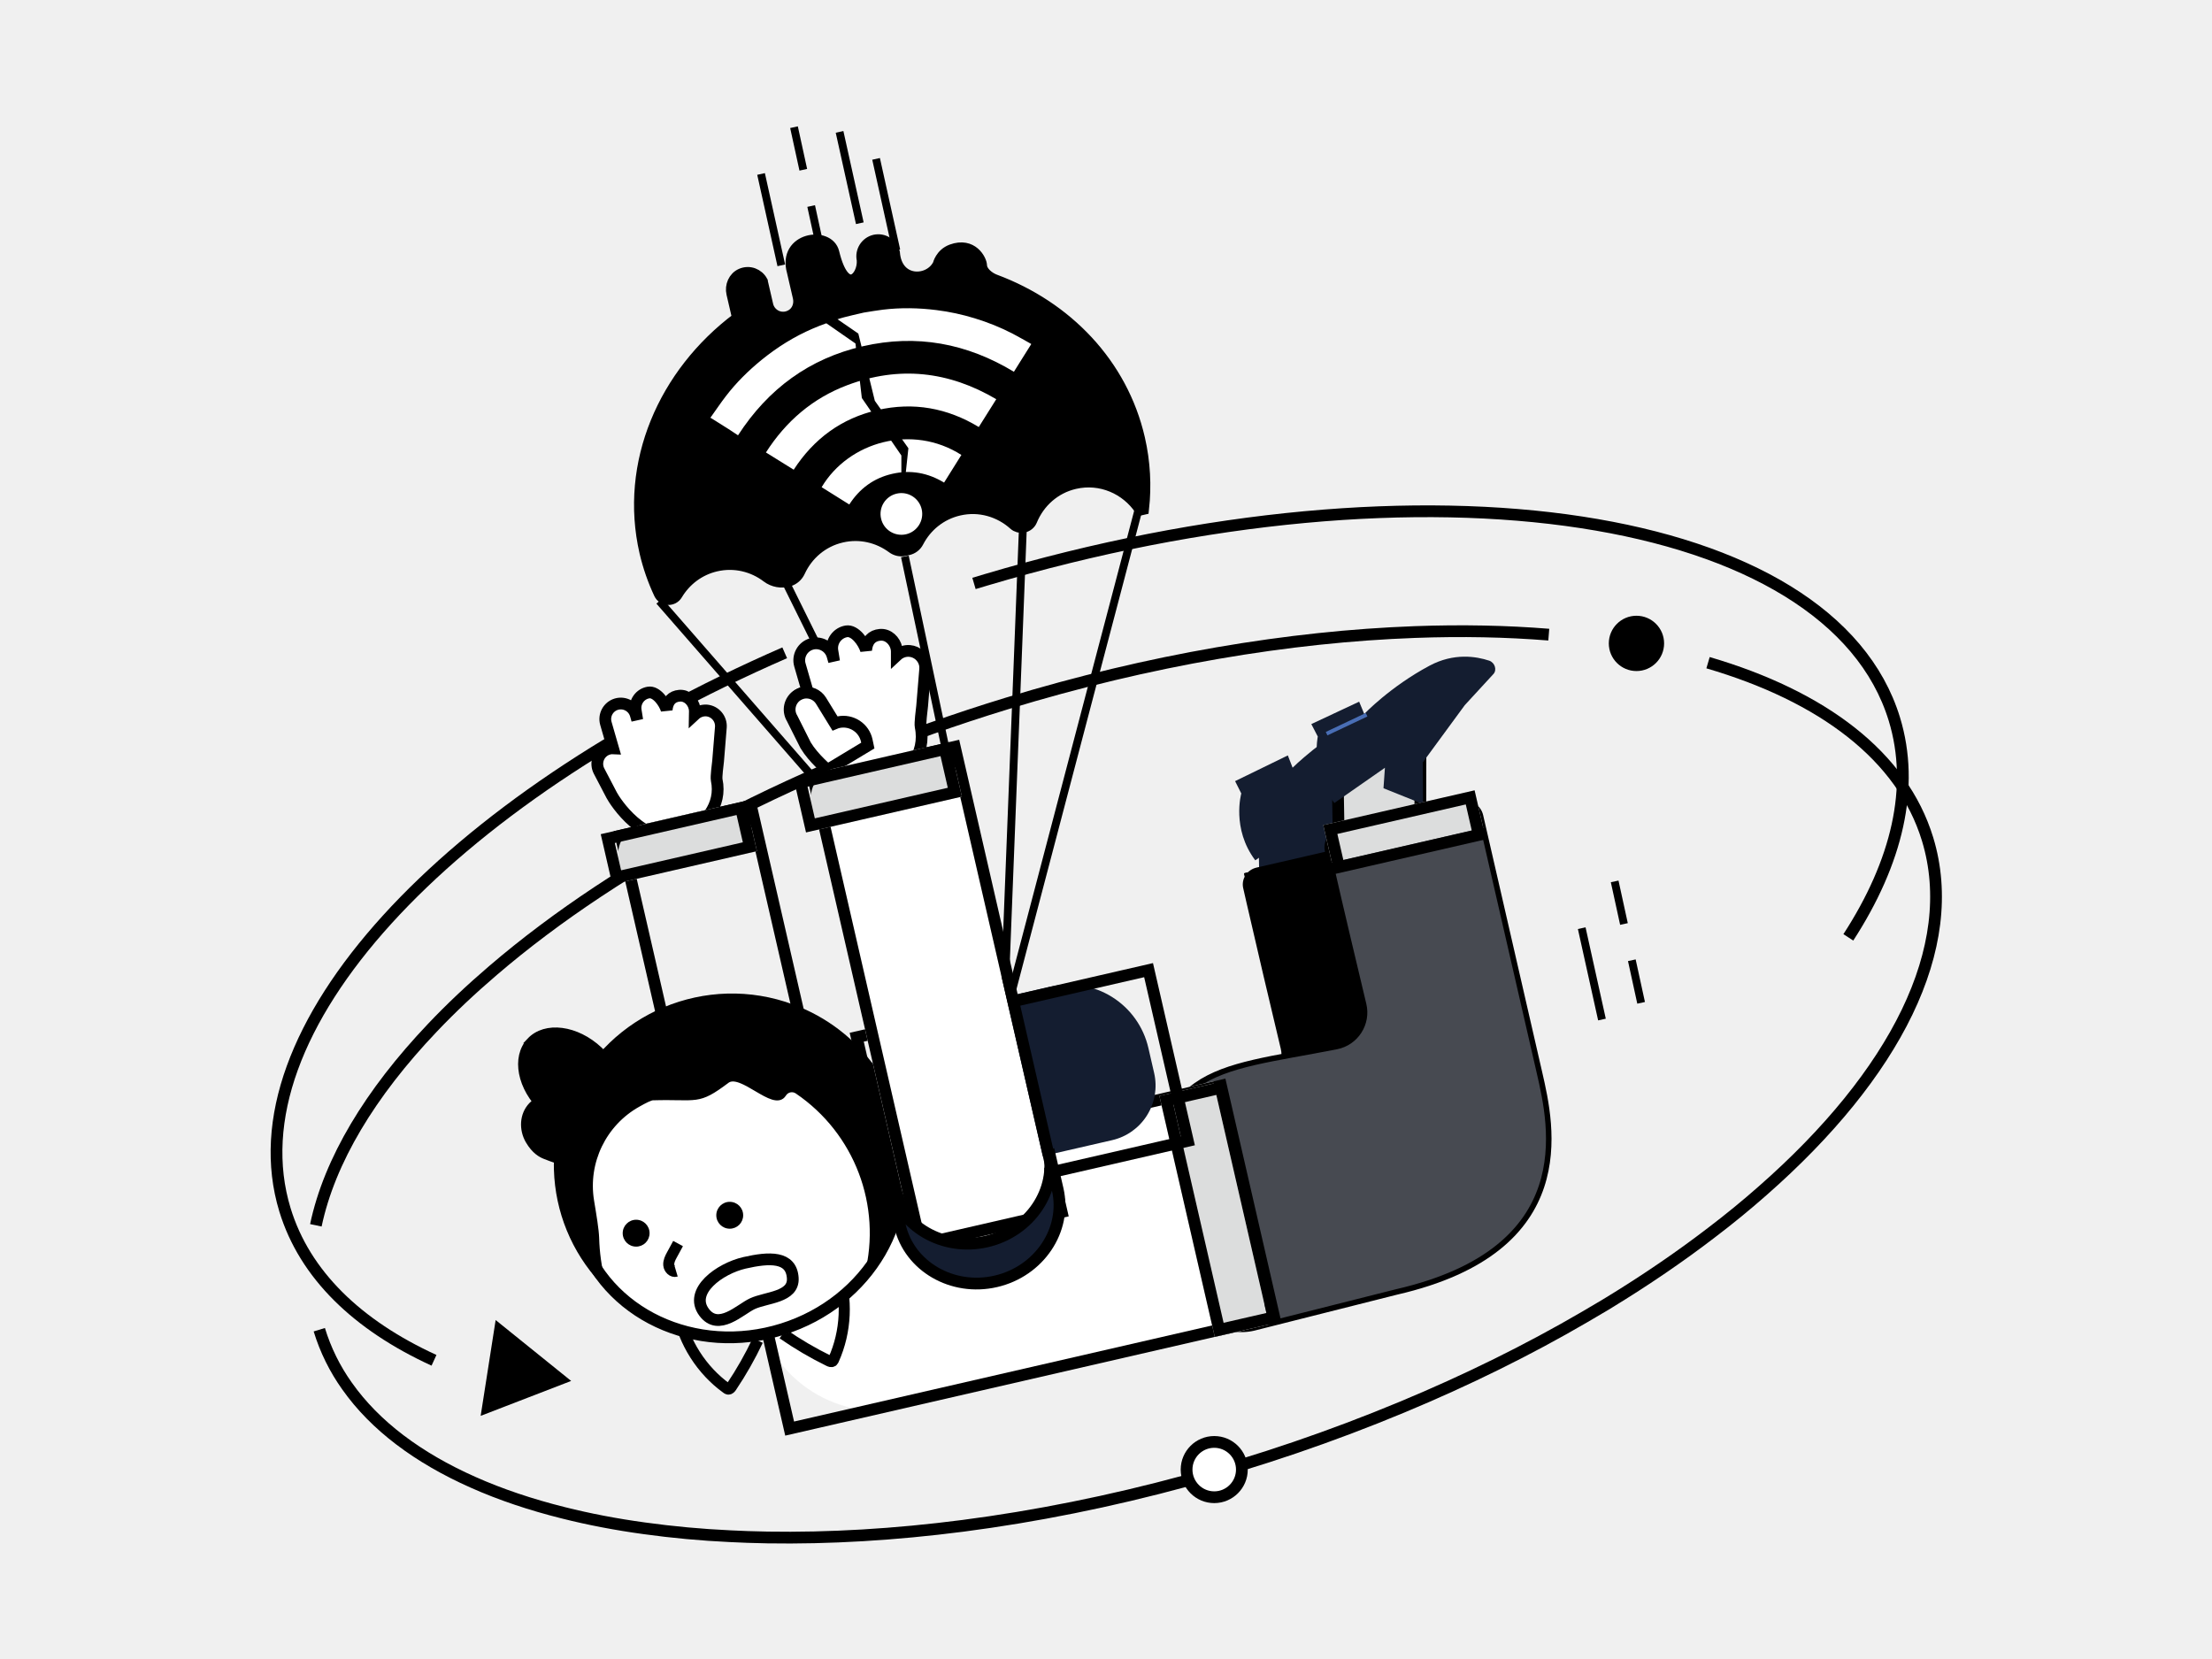
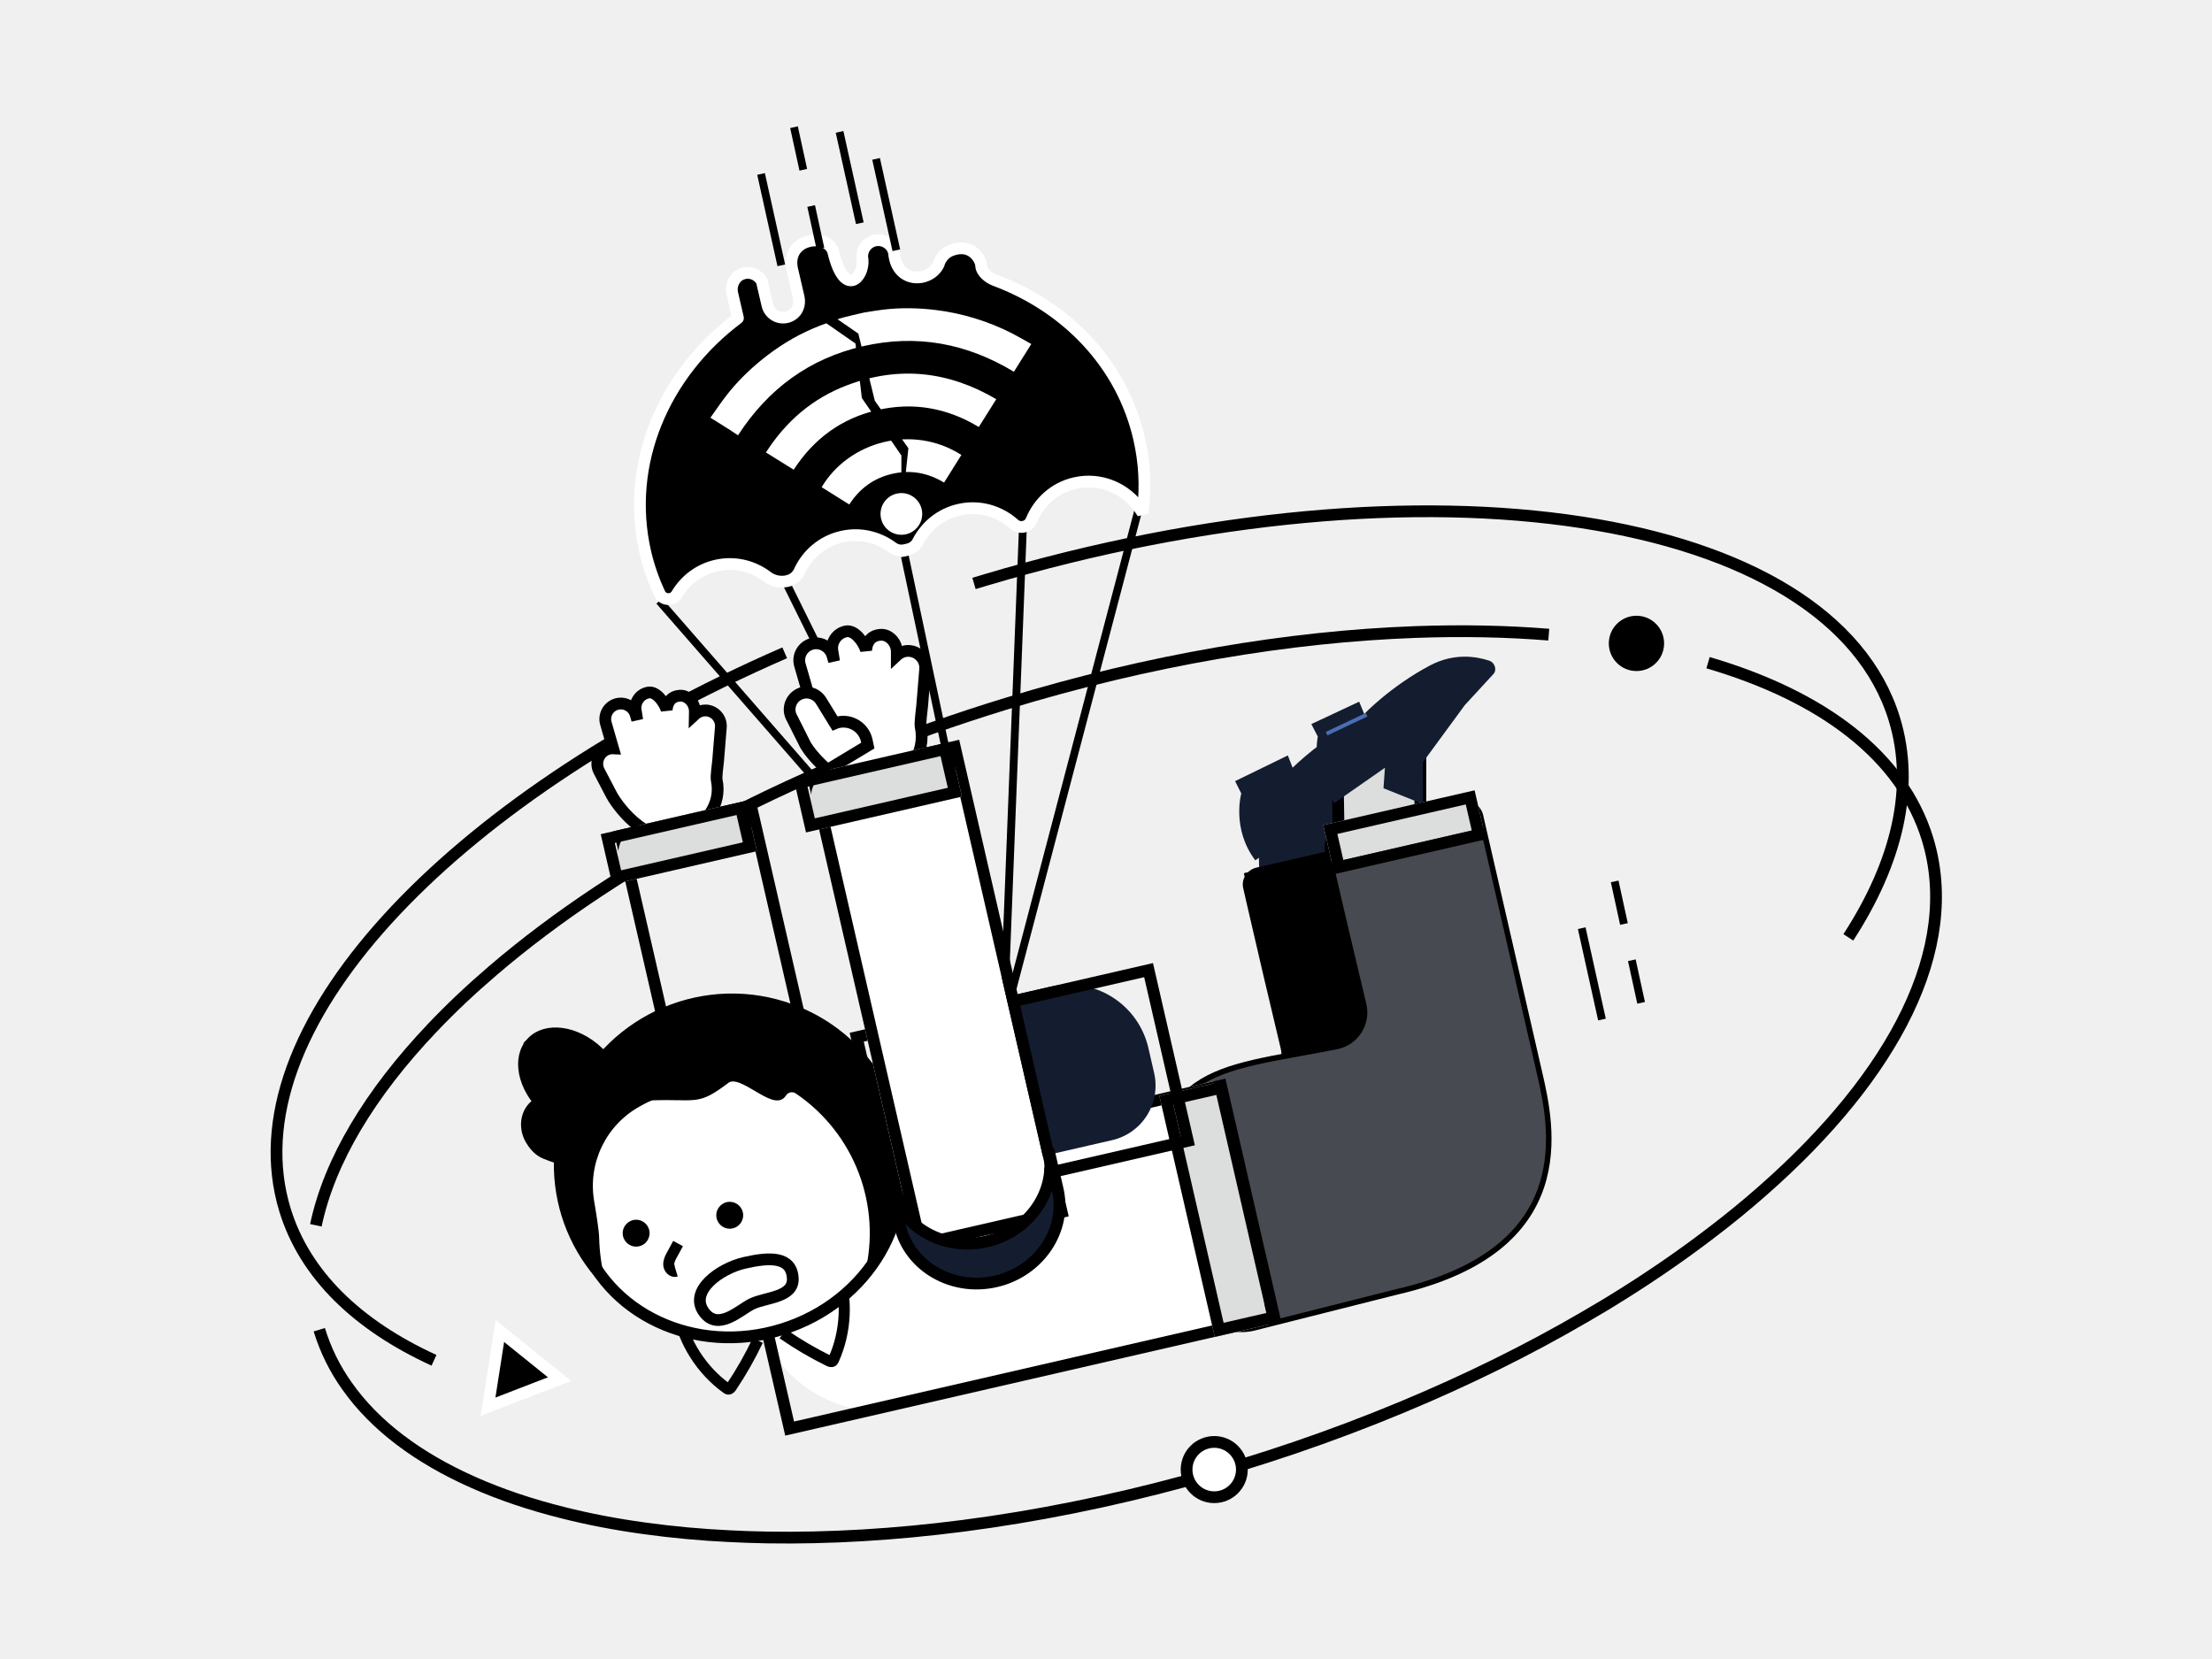
<svg xmlns="http://www.w3.org/2000/svg" viewBox="0 0 400 300" fill="none">
  <path d="M78.48 245.986c-13.84-6.34-23.37-15.49-26.95-27.21-9.88-32.4 29.02-73.97 90.37-100.73" stroke="#000000" stroke-width="2.126" />
  <path fill-rule="evenodd" clip-rule="evenodd" d="M295.923 111.346c-2.76 0-5 2.24-5 5s2.24 5 5 5 5-2.24 5-5-2.24-5-5-5Z" fill="#000000" />
  <path d="M176.127 105.504c.75-.22 1.49-.45 2.24-.67 79.45-23.62 152.7-12.48 164.2 25.22 3.74 12.27.49 25.85-8.33 39.45" stroke="#000000" stroke-width="2.126" />
  <path d="M57.118 221.574c2.46-11.69 9.82-23.9 21.1-35.75 3.31-3.49 6.98-6.95 10.96-10.35 11.4-9.77 25.39-19.07 41.38-27.38 15.5-8.07 32.87-15.19 51.57-20.9 25.8-7.87 51.01-12.07 73.72-12.9 8.45-.31 16.55-.15 24.22.47M308.868 119.835c20.71 6.07 35.11 16.87 39.7 31.91 5.98 19.62-5.91 42.59-29.84 63.59-2.9 2.56-5.99 5.09-9.24 7.56-5.7 4.37-11.91 8.61-18.58 12.68l-1.44.87-.03.01c-.96.58-1.93 1.15-2.92 1.72-10.1 5.89-21.17 11.37-33.03 16.3a316.644 316.644 0 0 1-38.97 13.3c-13.8 3.75-27.36 6.45-40.38 8.14-12.36 1.6-24.24 2.29-35.37 2.11-.12 0-.23 0-.34-.01-2.16-.04-4.3-.11-6.4-.22a170.912 170.912 0 0 1-15.52-1.43c-5.13-.7-10.02-1.64-14.63-2.8-5.92-1.48-11.4-3.32-16.33-5.52-9.94-4.41-17.73-10.23-22.78-17.39a35.28 35.28 0 0 1-5.03-10.2" stroke="#000000" stroke-width="2.126" />
-   <path fill-rule="evenodd" clip-rule="evenodd" d="m90.394 240.689 10.79 8.7-12.93 4.99 2.14-13.69Z" fill="#000" />
-   <path d="m101.184 249.389-10.79-8.7-2.14 13.69 12.93-4.99Z" stroke="#000000" stroke-width="2.126" />
+   <path fill-rule="evenodd" clip-rule="evenodd" d="m90.394 240.689 10.79 8.7-12.93 4.99 2.14-13.69Z" fill="#000000" />
+   <path d="m101.184 249.389-10.79-8.7-2.14 13.69 12.93-4.99Z" stroke="#FFFFFF" stroke-width="2.126" />
  <path fill-rule="evenodd" clip-rule="evenodd" d="M219.571 260.745c-2.76 0-5 2.24-5 5s2.24 5 5 5 5-2.24 5-5-2.24-5-5-5Z" fill="#fff" />
  <path d="M219.571 260.745c-2.76 0-5 2.24-5 5s2.24 5 5 5 5-2.24 5-5-2.24-5-5-5Z" stroke="#000000" stroke-width="2.126" />
  <path fill-rule="evenodd" clip-rule="evenodd" d="M129.794 138.147c-.108.908-.289 2.422-.191 2.902.95 4.51-2.08 8.41-6.45 9.88-6.65 2.24-11.97-6.03-12.53-7.11l-2.3-4.4a2.838 2.838 0 0 1 1.2-3.8c.23-.11.47-.2.72-.25.21-.04.42-.06.62-.05l-1.3-4.51a2.817 2.817 0 0 1 2.12-3.53c1.42-.3 2.87.55 3.28 1.97l.27.95-.28-1.75c-.24-1.53.8-2.98 2.33-3.22 1.41-.23 2.87 1.81 3.27 3.14.14-1.61.98-2.45 2.31-2.56 1.36-.12 2.46.97 2.73 2.24.04.18.06.39.06.6l-.01.58c.56-.52 1.34-.81 2.15-.75a2.83 2.83 0 0 1 2.56 3.04l-.5 6.12c-.013.124-.034.3-.059.508Z" fill="#fff" />
  <path d="M129.603 141.049c-.12-.59.18-2.74.25-3.41l.5-6.12a2.83 2.83 0 0 0-2.56-3.04c-.81-.06-1.59.23-2.15.75l.01-.58c0-.21-.02-.42-.06-.6-.27-1.27-1.37-2.36-2.73-2.24-1.33.11-2.17.95-2.31 2.56-.4-1.33-1.86-3.37-3.27-3.14-1.53.24-2.57 1.69-2.33 3.22l.28 1.75-.27-.95a2.82 2.82 0 0 0-3.48-1.92c-1.49.43-2.35 2-1.92 3.48l1.3 4.51c-.2-.01-.41.01-.62.05-.25.05-.49.14-.72.25a2.838 2.838 0 0 0-1.2 3.8l2.3 4.4c.56 1.08 5.88 9.35 12.53 7.11 4.37-1.47 7.4-5.37 6.45-9.88Z" stroke="#000000" stroke-width="2.126" />
  <path d="m119.232 108.689 62.89 72.07M142.293 105.671l10.93 22.08 3.45 6.97 4.67 9.45 19.03 38.47M163.63 100.621l4.98 23.5 1.57 7.42 2.13 10.05 8.66 40.96M184.965 95.57l-.97 24.92-.31 7.87-.42 10.66-1.7 43.44M206.31 90.52l-5.13 19.511-1.8 6.83-2.19 8.32-2.96 11.26-12.07 45.92" stroke="#000000" stroke-width="1.417" />
  <path fill-rule="evenodd" clip-rule="evenodd" d="m242.317 144.705-.03 19.21-14.46 1.64-.25-15 14.74-5.85Z" fill="#141D30" />
  <path fill-rule="evenodd" clip-rule="evenodd" d="m244.624 147.163-.38 7.68-7.53-2.52.49-3.79-10.21 7.04c-4.33-5.73-2.53-12.09-2.53-12.09l-1.12-2.23 9.54-4.65.86 2.22s5.33-5.3 13.22-9.6c4.86-2.64 9.17-2.21 11.65-1.55 1.09.29 1.47 1.63.68 2.43l-5.89 6.05-8.78 11.01Z" fill="#141D30" />
  <path fill-rule="evenodd" clip-rule="evenodd" d="M232.089 189.524c-1.47-6.12-4.81-20.32-6.19-26.39l-.6-2.64c-.32-1.39.59-2.79 2.04-3.12l20.17-4.64c1.44-.33 2.87.53 3.19 1.92l9.47 41.22c1.97 8.54 6.52 28.36-24.01 35.38l-23.77 5.98c-4.76 1.09-9.51-1.77-10.56-6.35l-4.01-17.45c-1.308-5.704-.93-5.946 3.26-8.634.872-.559 1.909-1.224 3.13-2.066 5.16-3.55 12.71-4.31 23.33-6.41 3.22-.64 5.29-3.72 4.55-6.8Z" fill="#000000" />
  <path d="M225.899 163.134c1.38 6.07 4.72 20.27 6.19 26.39.74 3.08-1.33 6.16-4.55 6.8-10.62 2.1-18.17 2.86-23.33 6.41-7.09 4.89-7.97 3.81-6.39 10.7l4.01 17.45c1.05 4.58 5.8 7.44 10.56 6.35l23.77-5.98c30.53-7.02 25.98-26.84 24.01-35.38l-9.47-41.22c-.32-1.39-1.75-2.25-3.19-1.92l-20.17 4.64c-1.45.33-2.36 1.73-2.04 3.12l.6 2.64Z" stroke="#000000" />
  <path fill-rule="evenodd" clip-rule="evenodd" d="m224.965 157.915 1.433 6.237 25.155-5.781-1.434-6.237-25.154 5.781Z" fill="#000000" />
  <path d="m251.177 158.969-1.433-6.236-24.18 5.558 1.433 6.236 24.18-5.558Z" stroke="#000000" />
  <path fill-rule="evenodd" clip-rule="evenodd" d="m256.867 134.162-.04 19.52-14.68 1.67-.26-15.25 14.98-5.94Z" fill="#DCDDDD" />
  <path d="m256.827 153.682.04-19.52-14.98 5.94.26 15.25 14.68-1.67Z" stroke="#000000" stroke-width="2.126" />
  <path fill-rule="evenodd" clip-rule="evenodd" d="m257.329 145.406-7.15-2.87.26-3.7-9.15 6.38c-4.34-5.86-2.99-12.02-2.99-12.02l-1.17-2.26 8.65-4.05.92 2.22s4.68-4.93 11.81-8.73c4.39-2.35 8.43-1.69 10.78-.91 1.03.34 1.45 1.68.77 2.42l-5.18 5.63-7.6 10.36.05 7.53Z" fill="#141D30" />
  <path d="m239.891 132.669 7.23-3.42" stroke="#496EB5" stroke-width=".688" />
  <path fill-rule="evenodd" clip-rule="evenodd" d="M240.075 153.865a2.92 2.92 0 0 1 2.2-3.5l21.94-5.05c1.57-.36 3.14.63 3.5 2.2l10.68 46.49.002.007c2.211 9.634 7.34 31.985-25.862 39.613l-25.86 6.52c-5.17 1.19-10.37-2.07-11.56-7.24l-4.52-19.68c-1.79-7.77-1.96-11.53 5.72-16.97 5.6-3.95 13.82-4.74 25.38-7.01 3.49-.69 5.72-4.15 4.89-7.61-1.65-6.91-4.28-17.95-5.83-24.8l-.68-2.97Z" fill="#474A51" />
  <path d="M242.275 150.365a2.92 2.92 0 0 0-2.2 3.5l.68 2.97c1.55 6.85 4.18 17.89 5.83 24.8.83 3.46-1.4 6.92-4.89 7.61-11.56 2.27-19.78 3.06-25.38 7.01-7.68 5.44-7.51 9.2-5.72 16.97l4.52 19.68c1.19 5.17 6.39 8.43 11.56 7.24l25.86-6.52c33.21-7.63 28.07-29.99 25.86-39.62l-10.68-46.49a2.928 2.928 0 0 0-3.5-2.2l-21.94 5.05Z" stroke="#000000" />
  <path fill-rule="evenodd" clip-rule="evenodd" d="m163.963 254.559 60.775-13.968a5 5 0 0 0 3.121-2.226 5 5 0 0 0 .64-3.779l-8.977-39.062-72.325 16.622a15.676 15.676 0 0 0-9.788 6.97 15.674 15.674 0 0 0-1.996 11.848l1.532 6.666a22.53 22.53 0 0 0 10.002 14.057 22.545 22.545 0 0 0 17.016 2.872Z" fill="#fff" />
  <path d="m220.794 196.323-87.624 20.138 9.623 41.871 87.624-20.139-9.623-41.87Z" stroke="#000000" stroke-width="2.126" />
  <path d="m135.795 145.694-23.545 5.411L130 228.337l23.545-5.411-17.75-77.232Z" stroke="#000000" stroke-width="2.126" />
  <path d="M137.025 242.4a64.573 64.573 0 0 1-4.78 8.41c-.13.19-.31.4-.54.39-.12-.01-.23-.09-.32-.16-4.51-3.26-7.71-8.28-8.77-13.74M141.545 241.192c2.65 1.84 5.44 3.48 8.34 4.9.21.1.47.2.66.07.1-.07.15-.19.2-.3 2.28-5.07 2.55-11.02.74-16.28" stroke="#000000" stroke-width="2" />
  <path fill-rule="evenodd" clip-rule="evenodd" d="m219.67 241.756 9.814-2.256-10.015-43.574-9.814 2.256 10.015 43.574Z" fill="#DCDDDD" />
  <path d="m220.746 196.723-9.816 2.256 9.538 41.501 9.816-2.256-9.538-41.501Z" stroke="#000000" stroke-width="2.126" />
  <path fill-rule="evenodd" clip-rule="evenodd" d="m129.519 146.045-13.537 3.111a5.407 5.407 0 0 0-4.061 6.484l.876 3.811 24.082-5.535-.876-3.811a5.406 5.406 0 0 0-6.484-4.06Z" fill="#DCDDDD" />
  <path d="m111.518 158.654 24.087-5.536-1.611-7.009-24.087 5.535 1.611 7.01Z" stroke="#000000" stroke-width="2.126" />
  <path fill-rule="evenodd" clip-rule="evenodd" d="m170.13 213.296 30.972-7.118a10.108 10.108 0 0 0 6.315-4.489 10.117 10.117 0 0 0 1.291-7.643l-1.044-4.542a14.781 14.781 0 0 0-6.56-9.214 14.776 14.776 0 0 0-11.153-1.87l-21.908 5.035c-7.953 1.828-12.914 9.751-11.087 17.703L158 205.7c1.252 5.448 6.682 8.848 12.13 7.596Z" fill="#141D30" />
  <path d="m207.699 175.432-52.777 12.13 7.095 30.87 52.777-12.129-7.095-30.871Z" stroke="#000000" stroke-width="2.126" />
  <path fill-rule="evenodd" clip-rule="evenodd" d="M142.262 197.588a.21.21 0 0 1 .04-.06c.29-.46.91-.6 1.38-.3 11.15 7.13 16.54 20.55 13.43 33.39-5.2 7.01-13.85 11.72-23.77 12.02-2.65.08-5.23-.16-7.69-.69-.38-.08-.75-.16-1.12-.26-.03 0-.05-.01-.08-.02a31.17 31.17 0 0 1-16.79-11.2l-.17-.23c-2.85-4.05-4.57-8.86-4.73-14.04-.05-1.79.09-3.55.4-5.26 1.87.484 3.471-3.523 5.093-7.586 1.562-3.909 3.144-7.87 5.007-7.934 8.21-.25 9.18-.78 14.6-4.85 1.386-1.013 4.526 1.452 7.545 3.823 3.059 2.402 5.994 4.707 6.855 3.197Z" fill="#fff" />
  <path fill-rule="evenodd" clip-rule="evenodd" d="M98.487 209.08c-.62-.25-1.84-.84-2.97-2.78-1.19-2.07-1.09-4.73.56-6.47 1.692-1.802 3.831-1.461 5.554-1.187.801.127 1.512.241 2.046.117 6.77-15.13 24.12-22.4 39.66-16.62 11.86 4.39 19.87 15.54 20.27 28.18.23 7.34-2.17 14.52-6.77 20.25a30.992 30.992 0 0 0-12.65-33.25l-.09-.06c-.83-.5-1.91-.23-2.41.6-.857 1.392-2.829.227-4.898-.997-1.987-1.175-4.064-2.404-5.332-1.473-4.172 3.138-5.008 3.125-8.931 3.065a93.366 93.366 0 0 0-4.479.015c-.43.01-1.44.51-2.69 1.22-6.19 3.47-9.57 10.44-8.43 17.45.45 2.73.87 5.22.92 6.75.07 2.62.43 5.22 1.08 7.76a30.862 30.862 0 0 1-8.26-20.13c-.02-.55-.01-1.1 0-1.64-.74-.25-1.47-.51-2.18-.8Z" fill="#000000" />
  <path d="M95.517 206.3c1.13 1.94 2.35 2.53 2.97 2.78.71.29 1.44.55 2.18.8-.01.54-.02 1.09 0 1.64.22 7.49 3.15 14.64 8.26 20.13-.65-2.54-1.01-5.14-1.08-7.76-.05-1.53-.47-4.02-.92-6.75-1.14-7.01 2.24-13.98 8.43-17.45 1.25-.71 2.26-1.21 2.69-1.22 8.2-.24 8 .99 13.41-3.08 2.59-1.9 8.55 5.2 10.23 2.47a1.757 1.757 0 0 1 2.5-.54 30.992 30.992 0 0 1 12.65 33.25c4.6-5.73 7-12.91 6.77-20.25-.4-12.64-8.41-23.79-20.27-28.18-15.54-5.78-32.89 1.49-39.66 16.62-1.68.39-5.12-1.57-7.6 1.07-1.65 1.74-1.75 4.4-.56 6.47Z" stroke="#000000" />
  <path d="M125.141 188.173c-15.699 4.913-24.765 20.575-20.256 34.986 4.509 14.411 20.886 22.111 36.586 17.199 15.689-4.91 24.756-20.572 20.246-34.983-4.509-14.411-20.886-22.112-36.576-17.202Z" stroke="#000000" stroke-width="2.126" />
  <path d="m122.617 224.874-1.1 2.02c-.32.58-.64 1.21-.58 1.87.06.66.69 1.31 1.33 1.12" stroke="#000000" stroke-width="2" />
  <path fill-rule="evenodd" clip-rule="evenodd" d="M127.327 237.303c-2.84-3.81 2.79-7.9 7.29-8.94 4.5-1.03 8.48-1.22 8.74 2.74.167 2.555-2.418 3.229-4.813 3.854-.914.239-1.801.47-2.497.796-.491.228-1.064.602-1.687 1.009-2.192 1.432-5 3.266-7.033.541Z" fill="#fff" />
  <path d="M134.617 228.363c-4.5 1.04-10.13 5.13-7.29 8.94 2.61 3.5 6.5-.52 8.72-1.55 2.52-1.18 7.54-1.12 7.31-4.65-.26-3.96-4.24-3.77-8.74-2.74Z" stroke="#000000" stroke-width="2.126" />
  <path fill-rule="evenodd" clip-rule="evenodd" d="m177.129 223.664 2.593-.596c6.335-1.456 10.28-7.77 8.825-14.105l-16.161-70.317a4.495 4.495 0 0 0-2.001-2.813 4.494 4.494 0 0 0-3.405-.572l-16.734 3.846a4.495 4.495 0 0 0-2.813 2.001 4.494 4.494 0 0 0-.572 3.405l16.161 70.316a11.744 11.744 0 0 0 5.226 7.336 11.744 11.744 0 0 0 8.881 1.499Z" fill="#fff" />
  <path d="m172.652 135.048-25.527 5.867 19.331 84.111 25.527-5.867-19.331-84.111Z" stroke="#000000" stroke-width="2.126" />
  <path fill-rule="evenodd" clip-rule="evenodd" d="M180.066 231.71c-7.85 1.81-15.65-2.72-17.33-10.06l-1.66-7.21c1.69 7.34 9.49 11.86 17.33 10.06 7.85-1.8 12.88-9.28 11.2-16.62l1.66 7.21c1.68 7.34-3.36 14.82-11.2 16.62Z" fill="#141D30" />
  <path d="M162.736 221.65c1.68 7.34 9.48 11.87 17.33 10.06 7.84-1.8 12.88-9.28 11.2-16.62l-1.66-7.21c1.68 7.34-3.35 14.82-11.2 16.62-7.84 1.8-15.64-2.72-17.33-10.06l1.66 7.21Z" stroke="#000000" stroke-width="2.126" />
  <path fill-rule="evenodd" clip-rule="evenodd" d="M115.033 220.568c-1.34 0-2.43 1.09-2.43 2.43 0 1.35 1.09 2.43 2.43 2.43a2.42 2.42 0 0 0 2.43-2.43c0-1.34-1.08-2.43-2.43-2.43ZM131.959 217.328c-1.34 0-2.43 1.09-2.43 2.43 0 1.35 1.09 2.43 2.43 2.43a2.42 2.42 0 0 0 2.43-2.43c0-1.34-1.08-2.43-2.43-2.43Z" fill="#000000" />
  <path fill-rule="evenodd" clip-rule="evenodd" d="m239.288 149.208 1.559 6.783 27.367-6.29-1.559-6.783-27.367 6.29Z" fill="#DCDDDD" />
  <path d="m267.416 150.975-1.56-6.784-25.292 5.813 1.559 6.784 25.293-5.813Z" stroke="#000000" stroke-width="2.126" />
  <path fill-rule="evenodd" clip-rule="evenodd" d="M95.77 188.157c-2.837 3.017-1.75 8.636 2.424 12.561 4.167 3.918 9.842 4.656 12.678 1.639 2.836-3.016 1.75-8.635-2.417-12.553-4.175-3.925-9.85-4.663-12.686-1.647Z" fill="#000000" />
  <path d="M95.77 188.157c-2.837 3.017-1.75 8.636 2.424 12.561 4.167 3.918 9.842 4.656 12.678 1.639 2.836-3.016 1.75-8.635-2.417-12.553-4.175-3.925-9.85-4.663-12.686-1.647Z" stroke="#000000" />
-   <path fill-rule="evenodd" clip-rule="evenodd" d="M161.669 45.687c.43 5.66 6.42 5.47 8.06 2.14 0 0 .41-1.88 2.38-2.6 3.7-1.35 5.28 1.81 5.31 2.76.03 1.19 1.35 2.26 2.51 2.69 12.9 4.8 22.95 15.1 26.06 28.64.98 4.27 1.19 8.55.73 12.72l-.48.11c-2.55-3.81-7.21-5.86-11.88-4.78-3.68.84-6.5 3.44-7.85 6.73-.25.62-.82 1.06-1.48 1.17h-.01c-.57.1-1.16-.06-1.6-.45-2.64-2.38-6.32-3.49-10-2.64-3.32.76-5.95 2.94-7.42 5.77a2.63 2.63 0 0 1-1.79 1.39c-.2.05-.4.09-.59.14-.79.18-1.6 0-2.24-.48-2.56-1.89-5.86-2.71-9.17-1.94-3.51.8-6.24 3.19-7.65 6.26-.37.81-1.06 1.43-1.92 1.68l-.01.01c-1.33.39-2.78.13-3.89-.71-2.56-1.95-5.91-2.79-9.26-2.02-3.09.71-5.57 2.65-7.09 5.19-.71 1.21-2.5 1.14-3.1-.13a37.767 37.767 0 0 1-2.6-7.5c-3.69-16.06 3.38-32.29 16.74-42.29.01-.01.02-.02.02-.03l-1.03-4.45c-.32-1.39.32-2.9 1.63-3.47 1.46-.64 3.04.01 3.73 1.29v.01l.99 4.28a2.924 2.924 0 0 0 4.4 1.81c1.08-.65 1.54-1.98 1.26-3.21l-1.08-4.67c-1.71-6.1 6.45-7.23 7.36-3.45 2 8.31 5.52 4.57 5.28 1.34-.36-1.56.63-3.14 2.19-3.5 1.56-.35 3.13.63 3.49 2.18v.01Z" fill="#000" />
-   <path d="M169.729 47.827c-1.64 3.33-7.63 3.52-8.06-2.14v-.01c-.36-1.55-1.93-2.53-3.49-2.18a2.934 2.934 0 0 0-2.19 3.5c.24 3.23-3.28 6.97-5.28-1.34-.91-3.78-9.07-2.65-7.36 3.45l1.08 4.67c.28 1.23-.18 2.56-1.26 3.21-1.81 1.1-3.97.05-4.4-1.81l-.99-4.28v-.01c-.69-1.28-2.27-1.93-3.73-1.29-1.31.57-1.95 2.08-1.63 3.47l1.03 4.45c0 .01-.01.02-.02.03-13.36 10-20.43 26.23-16.74 42.29.61 2.63 1.49 5.13 2.6 7.5.6 1.27 2.39 1.34 3.1.13 1.52-2.54 4-4.48 7.09-5.19 3.35-.77 6.7.07 9.26 2.02 1.11.84 2.56 1.1 3.89.71l.01-.01c.86-.25 1.55-.87 1.92-1.68 1.41-3.07 4.14-5.46 7.65-6.26 3.31-.77 6.61.05 9.17 1.94.64.48 1.45.66 2.24.48.19-.05.39-.09.59-.14a2.63 2.63 0 0 0 1.79-1.39c1.47-2.83 4.1-5.01 7.42-5.77 3.68-.85 7.36.26 10 2.64.44.39 1.03.55 1.6.45h.01c.66-.11 1.23-.55 1.48-1.17 1.35-3.29 4.17-5.89 7.85-6.73 4.67-1.08 9.33.97 11.88 4.78l.48-.11c.46-4.17.25-8.45-.73-12.72-3.11-13.54-13.16-23.84-26.06-28.64-1.16-.43-2.48-1.5-2.51-2.69-.03-.95-1.61-4.11-5.31-2.76-1.97.72-2.38 2.6-2.38 2.6Z" stroke="#000000" stroke-width="2.126" />
+   <path fill-rule="evenodd" clip-rule="evenodd" d="M161.669 45.687c.43 5.66 6.42 5.47 8.06 2.14 0 0 .41-1.88 2.38-2.6 3.7-1.35 5.28 1.81 5.31 2.76.03 1.19 1.35 2.26 2.51 2.69 12.9 4.8 22.95 15.1 26.06 28.64.98 4.27 1.19 8.55.73 12.72l-.48.11c-2.55-3.81-7.21-5.86-11.88-4.78-3.68.84-6.5 3.44-7.85 6.73-.25.62-.82 1.06-1.48 1.17h-.01c-.57.1-1.16-.06-1.6-.45-2.64-2.38-6.32-3.49-10-2.64-3.32.76-5.95 2.94-7.42 5.77a2.63 2.63 0 0 1-1.79 1.39c-.2.05-.4.09-.59.14-.79.18-1.6 0-2.24-.48-2.56-1.89-5.86-2.71-9.17-1.94-3.51.8-6.24 3.19-7.65 6.26-.37.81-1.06 1.43-1.92 1.68l-.01.01c-1.33.39-2.78.13-3.89-.71-2.56-1.95-5.91-2.79-9.26-2.02-3.09.71-5.57 2.65-7.09 5.19-.71 1.21-2.5 1.14-3.1-.13a37.767 37.767 0 0 1-2.6-7.5c-3.69-16.06 3.38-32.29 16.74-42.29.01-.01.02-.02.02-.03l-1.03-4.45c-.32-1.39.32-2.9 1.63-3.47 1.46-.64 3.04.01 3.73 1.29v.01l.99 4.28a2.924 2.924 0 0 0 4.4 1.81c1.08-.65 1.54-1.98 1.26-3.21l-1.08-4.67c-1.71-6.1 6.45-7.23 7.36-3.45 2 8.31 5.52 4.57 5.28 1.34-.36-1.56.63-3.14 2.19-3.5 1.56-.35 3.13.63 3.49 2.18v.01Z" fill="#000000" />
+   <path d="M169.729 47.827c-1.64 3.33-7.63 3.52-8.06-2.14v-.01c-.36-1.55-1.93-2.53-3.49-2.18a2.934 2.934 0 0 0-2.19 3.5c.24 3.23-3.28 6.97-5.28-1.34-.91-3.78-9.07-2.65-7.36 3.45l1.08 4.67c.28 1.23-.18 2.56-1.26 3.21-1.81 1.1-3.97.05-4.4-1.81l-.99-4.28v-.01c-.69-1.28-2.27-1.93-3.73-1.29-1.31.57-1.95 2.08-1.63 3.47l1.03 4.45c0 .01-.01.02-.02.03-13.36 10-20.43 26.23-16.74 42.29.61 2.63 1.49 5.13 2.6 7.5.6 1.27 2.39 1.34 3.1.13 1.52-2.54 4-4.48 7.09-5.19 3.35-.77 6.7.07 9.26 2.02 1.11.84 2.56 1.1 3.89.71l.01-.01c.86-.25 1.55-.87 1.92-1.68 1.41-3.07 4.14-5.46 7.65-6.26 3.31-.77 6.61.05 9.17 1.94.64.48 1.45.66 2.24.48.19-.05.39-.09.59-.14a2.63 2.63 0 0 0 1.79-1.39c1.47-2.83 4.1-5.01 7.42-5.77 3.68-.85 7.36.26 10 2.64.44.39 1.03.55 1.6.45h.01c.66-.11 1.23-.55 1.48-1.17 1.35-3.29 4.17-5.89 7.85-6.73 4.67-1.08 9.33.97 11.88 4.78l.48-.11c.46-4.17.25-8.45-.73-12.72-3.11-13.54-13.16-23.84-26.06-28.64-1.16-.43-2.48-1.5-2.51-2.69-.03-.95-1.61-4.11-5.31-2.76-1.97.72-2.38 2.6-2.38 2.6Z" stroke="#FFFFFF" stroke-width="2.126" />
  <path fill-rule="evenodd" clip-rule="evenodd" d="M151.817 57.608c.55-.2 4.25-1.07 4.37-1.08 1.15-.18 2.31-.39 3.47-.53 3.24-.39 6.48-.33 9.71.08 2.34.29 4.64.79 6.89 1.48 2.39.73 4.69 1.65 6.9 2.8 1.12.58 2.2 1.22 3.3 1.83l.01.06c-.66 1.06-1.33 2.11-1.99 3.17-.38.6-.76 1.2-1.13 1.81-8.51-5.15-17.61-6.85-27.3-4.62-9.69 2.22-17.15 7.71-22.59 16.11-.57-.37-1.15-.76-1.73-1.14l-3.15-1.98a.239.239 0 0 0-.09-.02l-.01-.07c.05-.06.11-.13.15-.2.87-1.21 1.7-2.46 2.61-3.64 1.88-2.46 4.07-4.62 6.46-6.57 2.83-2.3 5.9-4.23 9.26-5.67 1.58-.69 3.23-1.23 4.86-1.82Z" fill="#fff" />
  <path fill-rule="evenodd" clip-rule="evenodd" d="M176.996 77.218c-5.66-3.43-11.79-4.57-18.32-3.07-6.52 1.5-11.52 5.2-15.15 10.79-1.68-1.04-3.32-2.07-5.02-3.12 3.61-5.64 8.45-9.81 14.72-12.17 9.38-3.54 18.36-2.51 26.93 2.54-1.07 1.7-2.11 3.36-3.16 5.03Z" fill="#fff" />
  <path fill-rule="evenodd" clip-rule="evenodd" d="M153.579 91.228c-1.68-1.05-3.34-2.09-5-3.13 4.91-8.26 16.43-11.48 25.27-5.83-1.04 1.66-2.08 3.31-3.13 5-2.88-1.75-6.03-2.36-9.39-1.58-3.35.77-5.91 2.68-7.75 5.54ZM159.323 93.772a3.76 3.76 0 0 1 2.83-4.51c2.03-.47 4.05.8 4.52 2.83.46 2.03-.8 4.05-2.83 4.52-2.03.46-4.06-.8-4.52-2.84Z" fill="#fff" />
-   <path fill-rule="evenodd" clip-rule="evenodd" d="M150.016 52.947v.95l-.59 4.56 5.27 3.66 1.15 9.85 7.15 10.4v4.35l.59.68.68-6.34-6.07-8.58-2.98-12.15-4.76-3.28-.44-4.1Z" fill="#000" />
+   <path fill-rule="evenodd" clip-rule="evenodd" d="M150.016 52.947v.95l-.59 4.56 5.27 3.66 1.15 9.85 7.15 10.4v4.35l.59.68.68-6.34-6.07-8.58-2.98-12.15-4.76-3.28-.44-4.1Z" fill="#000000" />
  <path fill-rule="evenodd" clip-rule="evenodd" d="M156.62 117.585c.15-1.75 1.07-2.66 2.52-2.79 1.48-.13 2.68 1.06 2.97 2.44.04.2.06.43.06.65v.64c.61-.57 1.45-.89 2.34-.81 1.37.12 2.46 1.14 2.74 2.43.06.28.07.58.05.88l-.55 6.66c-.015.157-.042.387-.074.66-.117.996-.298 2.549-.196 3.06 1.03 4.91-2.27 9.15-7.02 10.76-7.25 2.44-13.04-6.57-13.66-7.74l-2.5-4.8c-.77-1.49-.18-3.36 1.31-4.13.25-.13.51-.22.78-.28.23-.05.45-.07.68-.06l-1.42-4.91c-.47-1.61.47-3.32 2.09-3.79l.22-.06c1.55-.32 3.12.61 3.57 2.15l.3 1.04-.31-1.91c-.26-1.66.88-3.24 2.54-3.51 1.53-.25 3.13 1.97 3.56 3.42Z" fill="#fff" />
  <path d="M159.14 114.795c-1.45.13-2.37 1.04-2.52 2.79-.43-1.45-2.03-3.67-3.56-3.42-1.66.27-2.8 1.85-2.54 3.51l.31 1.91-.3-1.04a3.084 3.084 0 0 0-3.57-2.15l-.22.06c-1.62.47-2.56 2.18-2.09 3.79l1.42 4.91c-.23-.01-.45.01-.68.06-.27.06-.53.15-.78.28-1.49.77-2.08 2.64-1.31 4.13l2.5 4.8c.62 1.17 6.41 10.18 13.66 7.74 4.75-1.61 8.05-5.85 7.02-10.76-.13-.65.2-2.99.27-3.72l.55-6.66c.02-.3.01-.6-.05-.88-.28-1.29-1.37-2.31-2.74-2.43-.89-.08-1.73.24-2.34.81v-.64c0-.22-.02-.45-.06-.65-.29-1.38-1.49-2.57-2.97-2.44Z" stroke="#000000" stroke-width="2.126" />
  <path fill-rule="evenodd" clip-rule="evenodd" d="m150.979 130.802-2.52-4.1a3.095 3.095 0 0 0-3.24-1.4c-.34.08-.67.21-.97.39a3.07 3.07 0 0 0-1.01 4.21l2.45 4.88c1.44 2.38 3.96 4.43 3.96 4.43l7.28-4.39-.19-.9a4.304 4.304 0 0 0-1.86-2.71c-.92-.6-2.07-.86-3.23-.62-.23.05-.46.12-.67.21Z" fill="#fff" />
  <path d="m150.979 130.802-2.52-4.1a3.095 3.095 0 0 0-3.24-1.4c-.34.08-.67.21-.97.39a3.07 3.07 0 0 0-1.01 4.21l2.45 4.88c1.44 2.38 3.96 4.43 3.96 4.43l7.28-4.39-.19-.9a4.304 4.304 0 0 0-1.86-2.71c-.92-.6-2.07-.86-3.23-.62-.23.05-.46.12-.67.21Z" stroke="#000000" stroke-width="2.126" />
  <path fill-rule="evenodd" clip-rule="evenodd" d="m166.399 135.391-15.564 3.577a5.388 5.388 0 0 0-3.377 2.407 5.389 5.389 0 0 0-.692 4.089l1.055 4.591 26.119-6.003-1.055-4.591a5.43 5.43 0 0 0-2.397-3.378 5.4 5.4 0 0 0-4.089-.692Z" fill="#DCDDDD" />
  <path d="m146.551 149.256 26.116-6.002-1.793-7.797-26.115 6.002 1.792 7.797Z" stroke="#000000" stroke-width="2.126" />
  <path d="m158.424 28.73 3.66 16.52M151.82 23.848l3.66 16.52M137.624 31.459l3.66 16.52M146.684 37.258l1.68 7.7M143.581 23l1.68 7.7M286.026 167.845l3.66 16.52M295.086 173.644l1.68 7.7M291.983 159.386l1.68 7.7" stroke="#000000" stroke-width="1.417" />
</svg>
